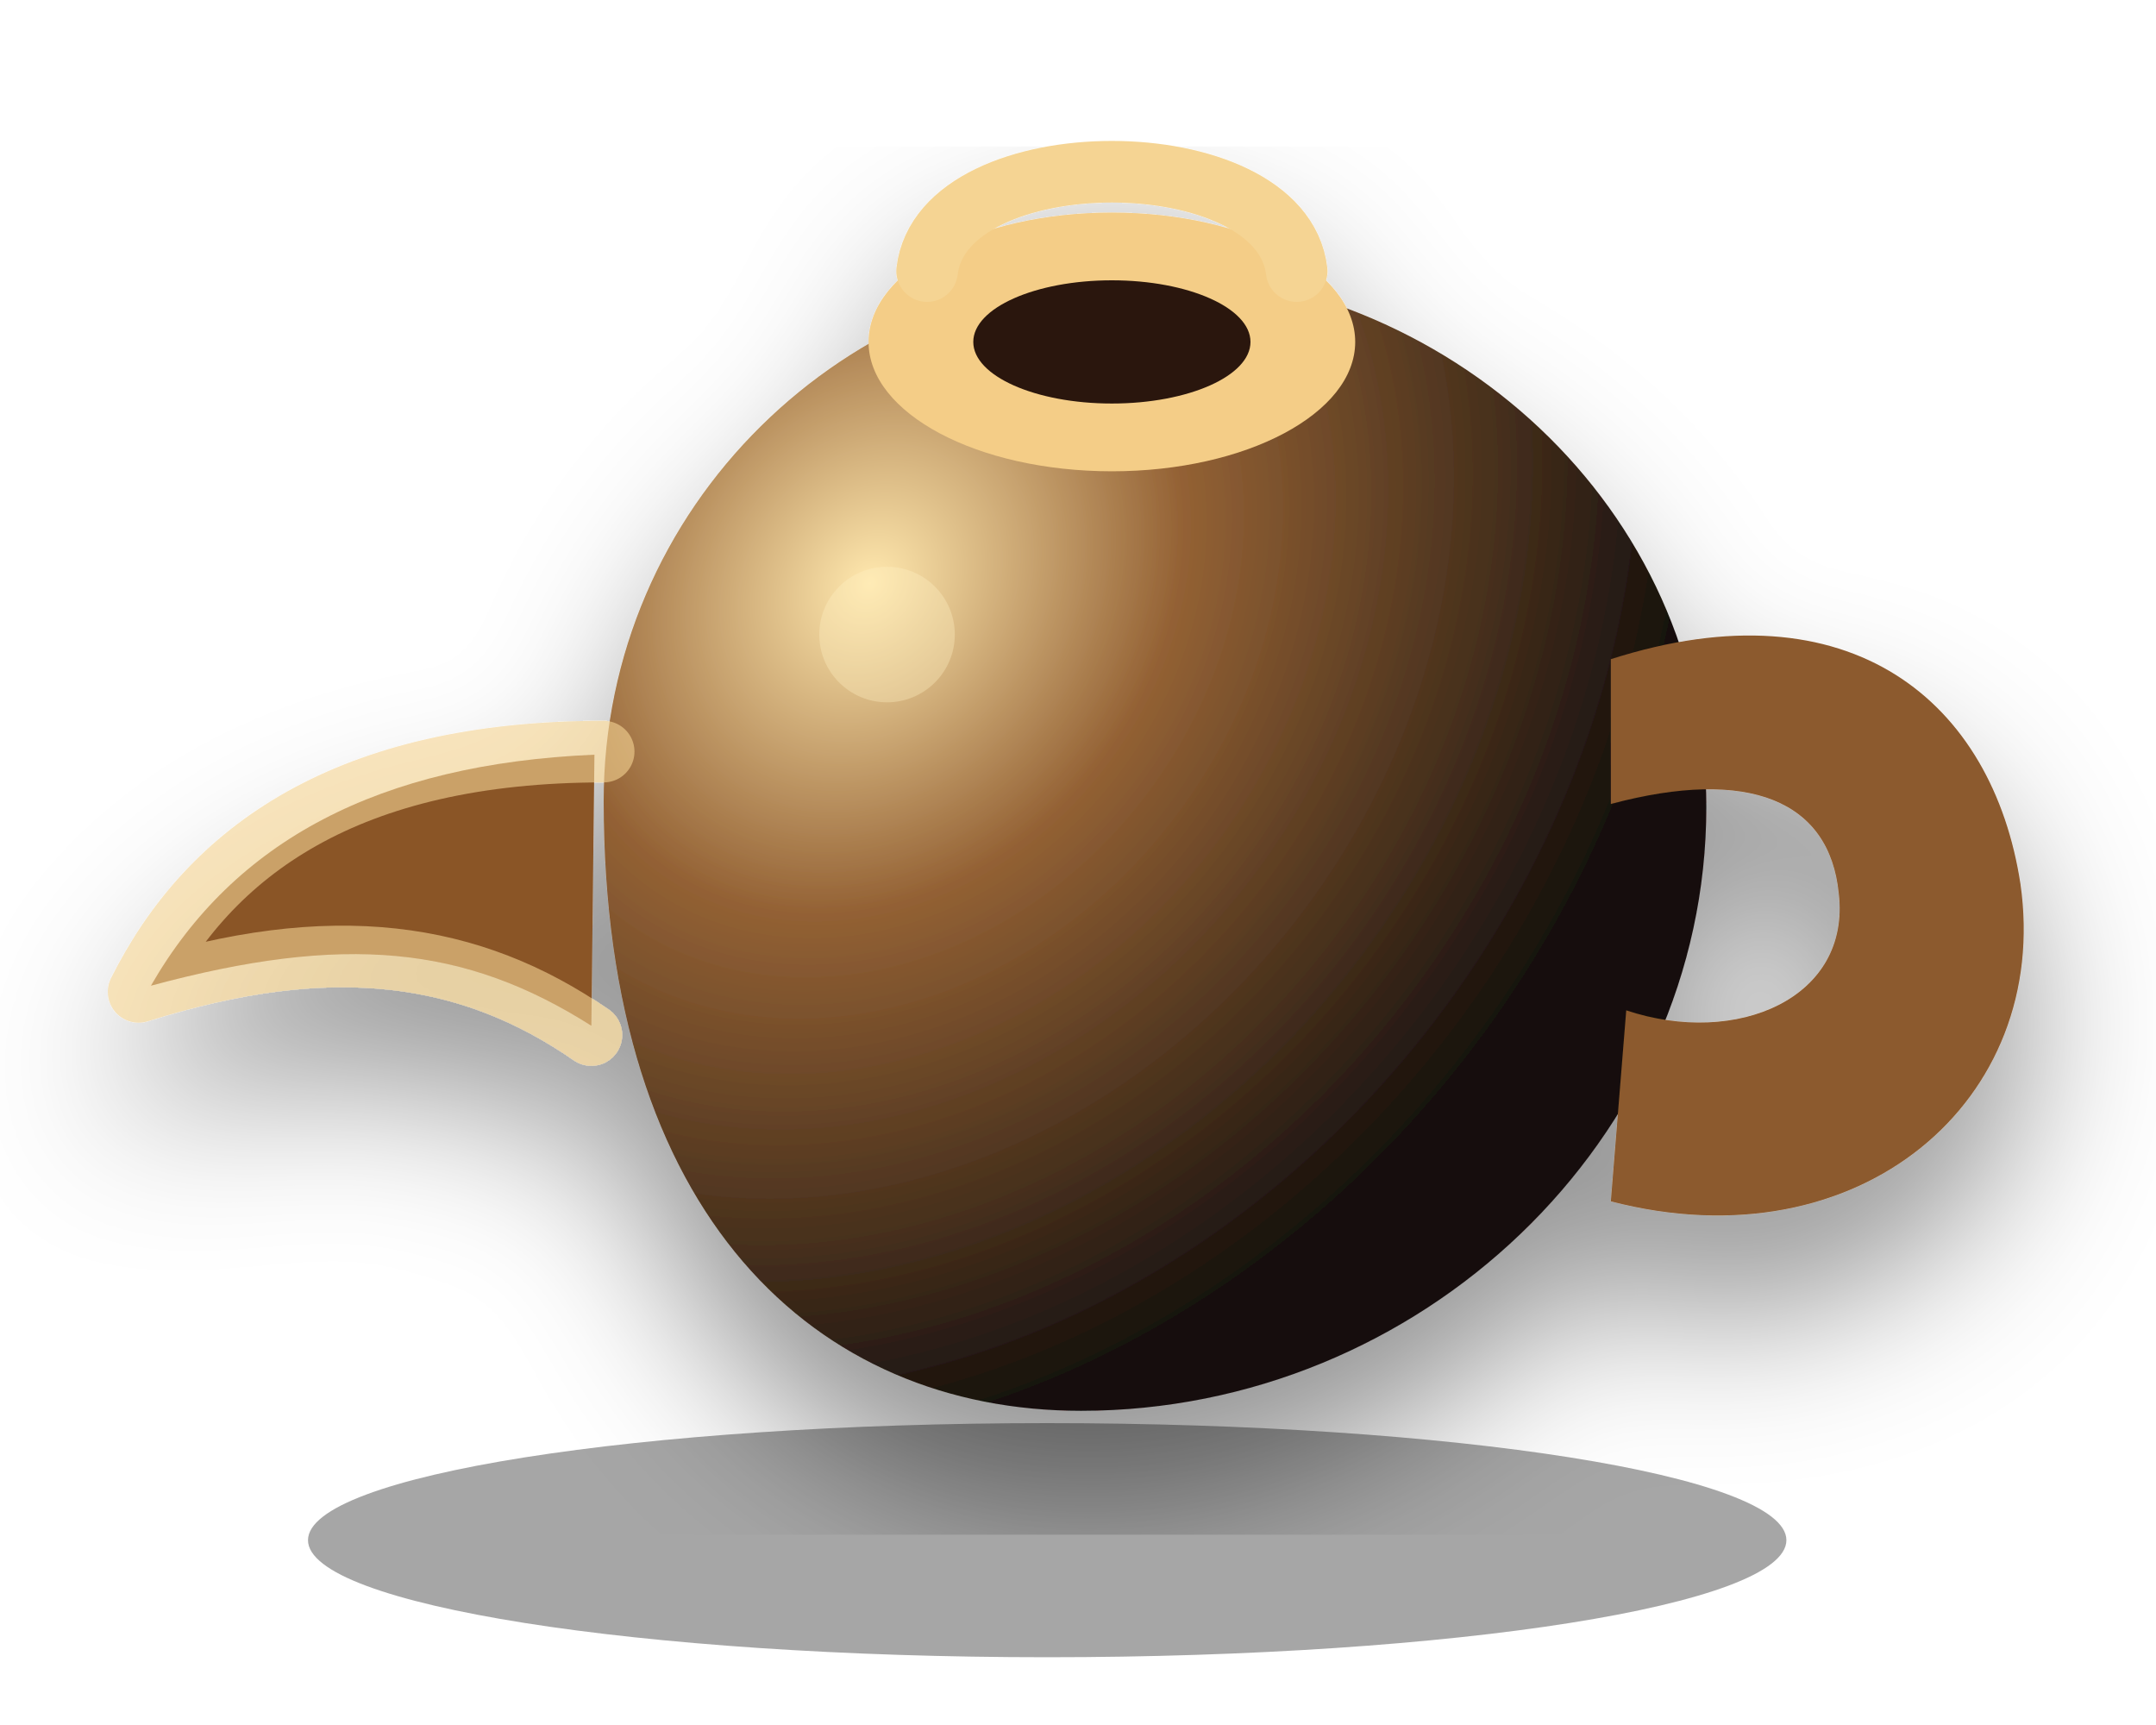
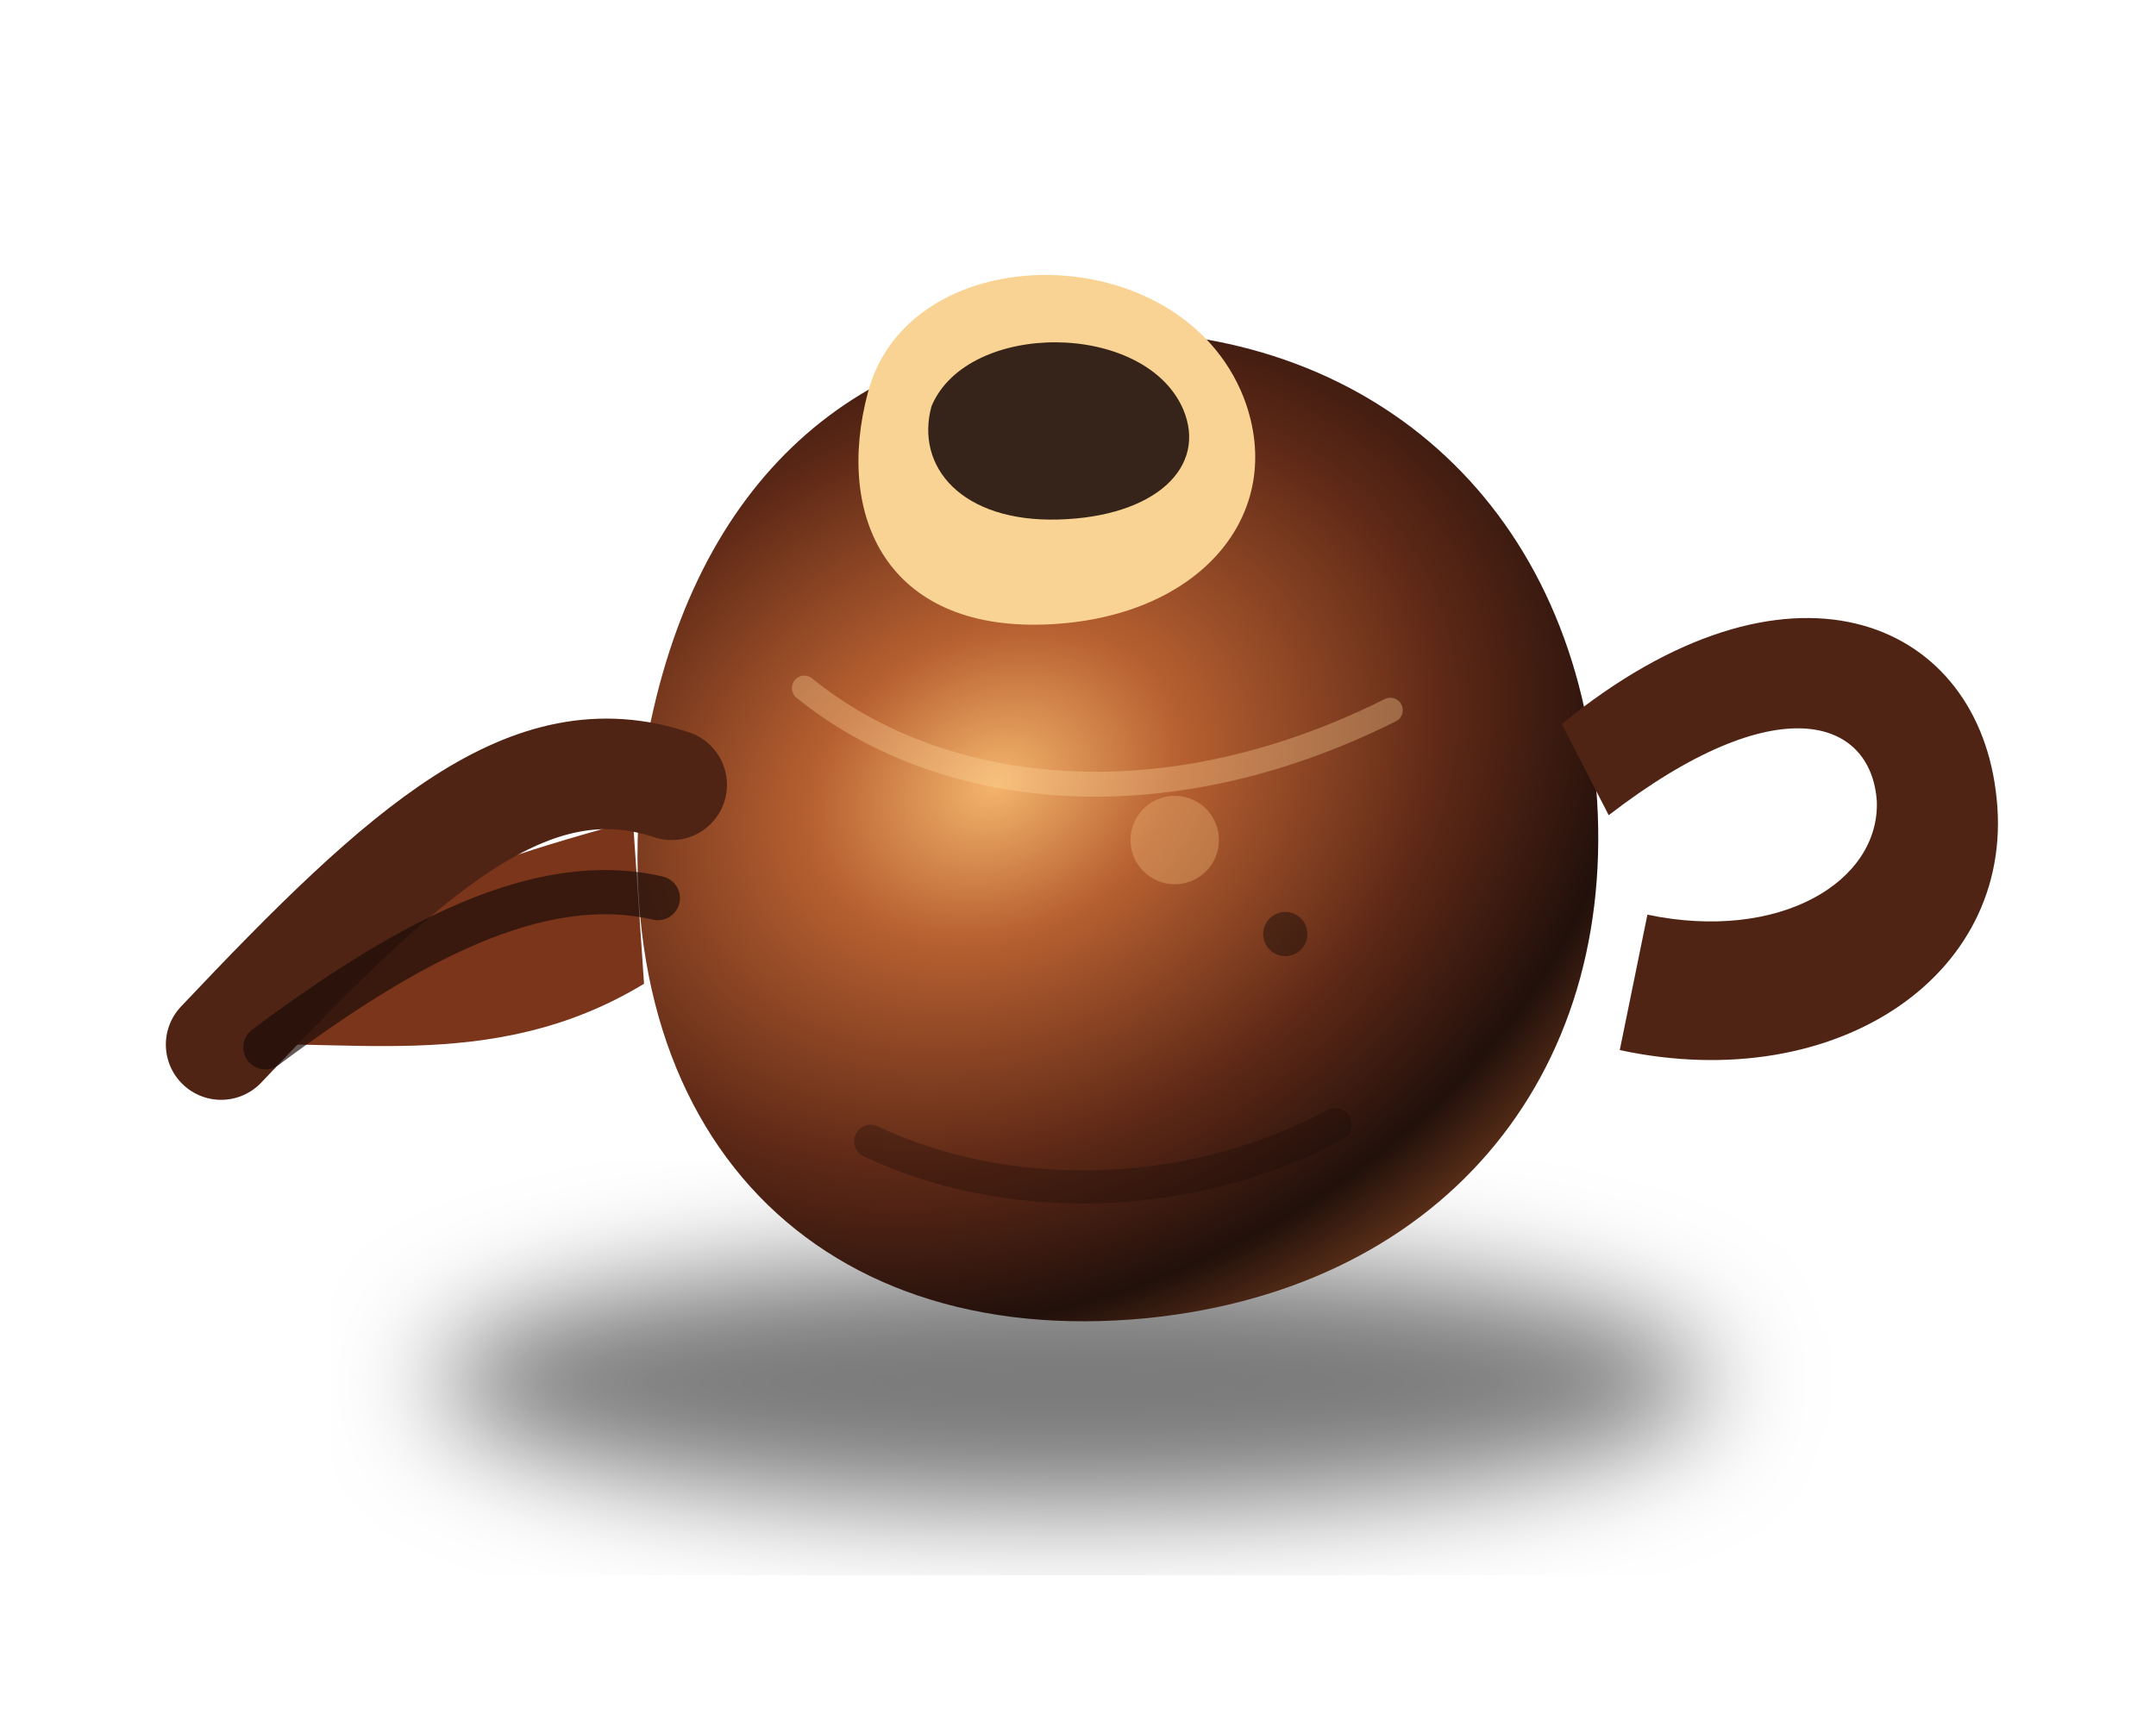
- <svg xmlns="http://www.w3.org/2000/svg" width="700" height="560" viewBox="0 0 700 560" fill="none">
+ <svg xmlns="http://www.w3.org/2000/svg" width="780" height="620" viewBox="0 0 780 620" fill="none">
  <defs>
-     <radialGradient id="pot" cx="0" cy="0" r="1" gradientUnits="userSpaceOnUse" gradientTransform="translate(282 190) rotate(38) scale(250 300)">
-       <stop stop-color="#FFE8AE" />
-       <stop offset=".38" stop-color="#936134" />
-       <stop offset="1" stop-color="#16100D" />
+     <radialGradient id="clay" cx="0" cy="0" r="1" gradientUnits="userSpaceOnUse" gradientTransform="translate(360 284) rotate(65) scale(240 310)">
+       <stop stop-color="#F4B56D" />
+       <stop offset=".22" stop-color="#B86131" />
+       <stop offset=".55" stop-color="#5D2816" />
+       <stop offset=".78" stop-color="#21100B" />
+       <stop offset="1" stop-color="#8D4A24" />
    </radialGradient>
-     <filter id="shadow">
-       <feDropShadow dx="0" dy="32" stdDeviation="26" flood-opacity=".42" />
+     <linearGradient id="rim" x1="269" y1="125" x2="481" y2="202">
+       <stop stop-color="#F9D394" />
+       <stop offset=".5" stop-color="#4B2011" />
+       <stop offset="1" stop-color="#CE7D3E" />
+     </linearGradient>
+     <filter id="shadow" x="120" y="420" width="550" height="150" filterUnits="userSpaceOnUse">
+       <feGaussianBlur stdDeviation="20" />
    </filter>
  </defs>
-   <ellipse cx="340" cy="500" rx="240" ry="38" fill="#000" opacity=".35" />
-   <g filter="url(#shadow)">
-     <path d="M196 260c0-95 78-172 174-172 101 0 184 78 184 174 0 108-93 196-203 196-86 0-155-63-155-198Z" fill="url(#pot)" />
-     <ellipse cx="361" cy="111" rx="79" ry="42" fill="#F4CD87" />
-     <ellipse cx="361" cy="111" rx="45" ry="20" fill="#29160C" />
-     <path d="M523 214c78-25 124 14 133 73 10 70-52 124-133 103l5-62c36 12 73-4 69-38-3-30-29-41-74-29v-47Z" fill="#8C5A2D" />
-     <path d="M193 245c-70 3-117 28-144 75 63-17 102-13 143 13" fill="#8A5528" />
-     <path d="M196 244c-83 0-128 32-151 78 63-20 108-13 147 14" stroke="#F5D493" stroke-width="20" stroke-linecap="round" stroke-linejoin="round" opacity=".6" />
-     <path d="M301 88c5-43 115-43 120 0" stroke="#F5D493" stroke-width="20" stroke-linecap="round" />
-     <circle cx="288" cy="206" r="22" fill="#FFF0C3" opacity=".35" />
-   </g>
+   <ellipse cx="388" cy="500" rx="230" ry="45" fill="#050302" opacity=".52" filter="url(#shadow)" />
+   <path d="M233 274c16-97 74-151 159-154 98-4 174 57 185 160 11 106-53 186-162 197-123 12-199-71-182-203Z" fill="url(#clay)" />
+   <path d="M314 142c15-57 113-57 136 2 16 42-16 80-72 82-57 2-76-39-64-84Z" fill="url(#rim)" />
+   <path d="M337 147c13-31 77-31 91 1 9 21-10 39-45 40-35 1-52-19-46-41Z" fill="#21100B" opacity=".9" />
+   <path d="M565 262c82-67 149-38 157 24 9 66-57 111-136 94l10-49c48 10 84-12 83-41-2-30-36-42-97 5l-17-33Z" fill="#4F2414" />
+   <path d="M229 297c-67 18-116 37-154 82 46-5 102 11 158-23l-4-59Z" fill="#7A351B" />
+   <path d="M80 378c68-72 112-111 163-94" stroke="#4F2414" stroke-width="40" stroke-linecap="round" />
+   <path d="M96 379c51-38 99-64 142-54" stroke="#1B0C07" stroke-width="16" stroke-linecap="round" opacity=".68" />
+   <path d="M291 249c48 39 128 50 212 8" stroke="#FFD69B" stroke-width="9" stroke-linecap="round" opacity=".34" />
+   <path d="M315 413c46 22 112 24 168-6" stroke="#170B07" stroke-width="12" stroke-linecap="round" opacity=".31" />
+   <circle cx="425" cy="304" r="16" fill="#F4C07D" opacity=".35" />
+   <circle cx="465" cy="338" r="8" fill="#100806" opacity=".45" />
</svg>
